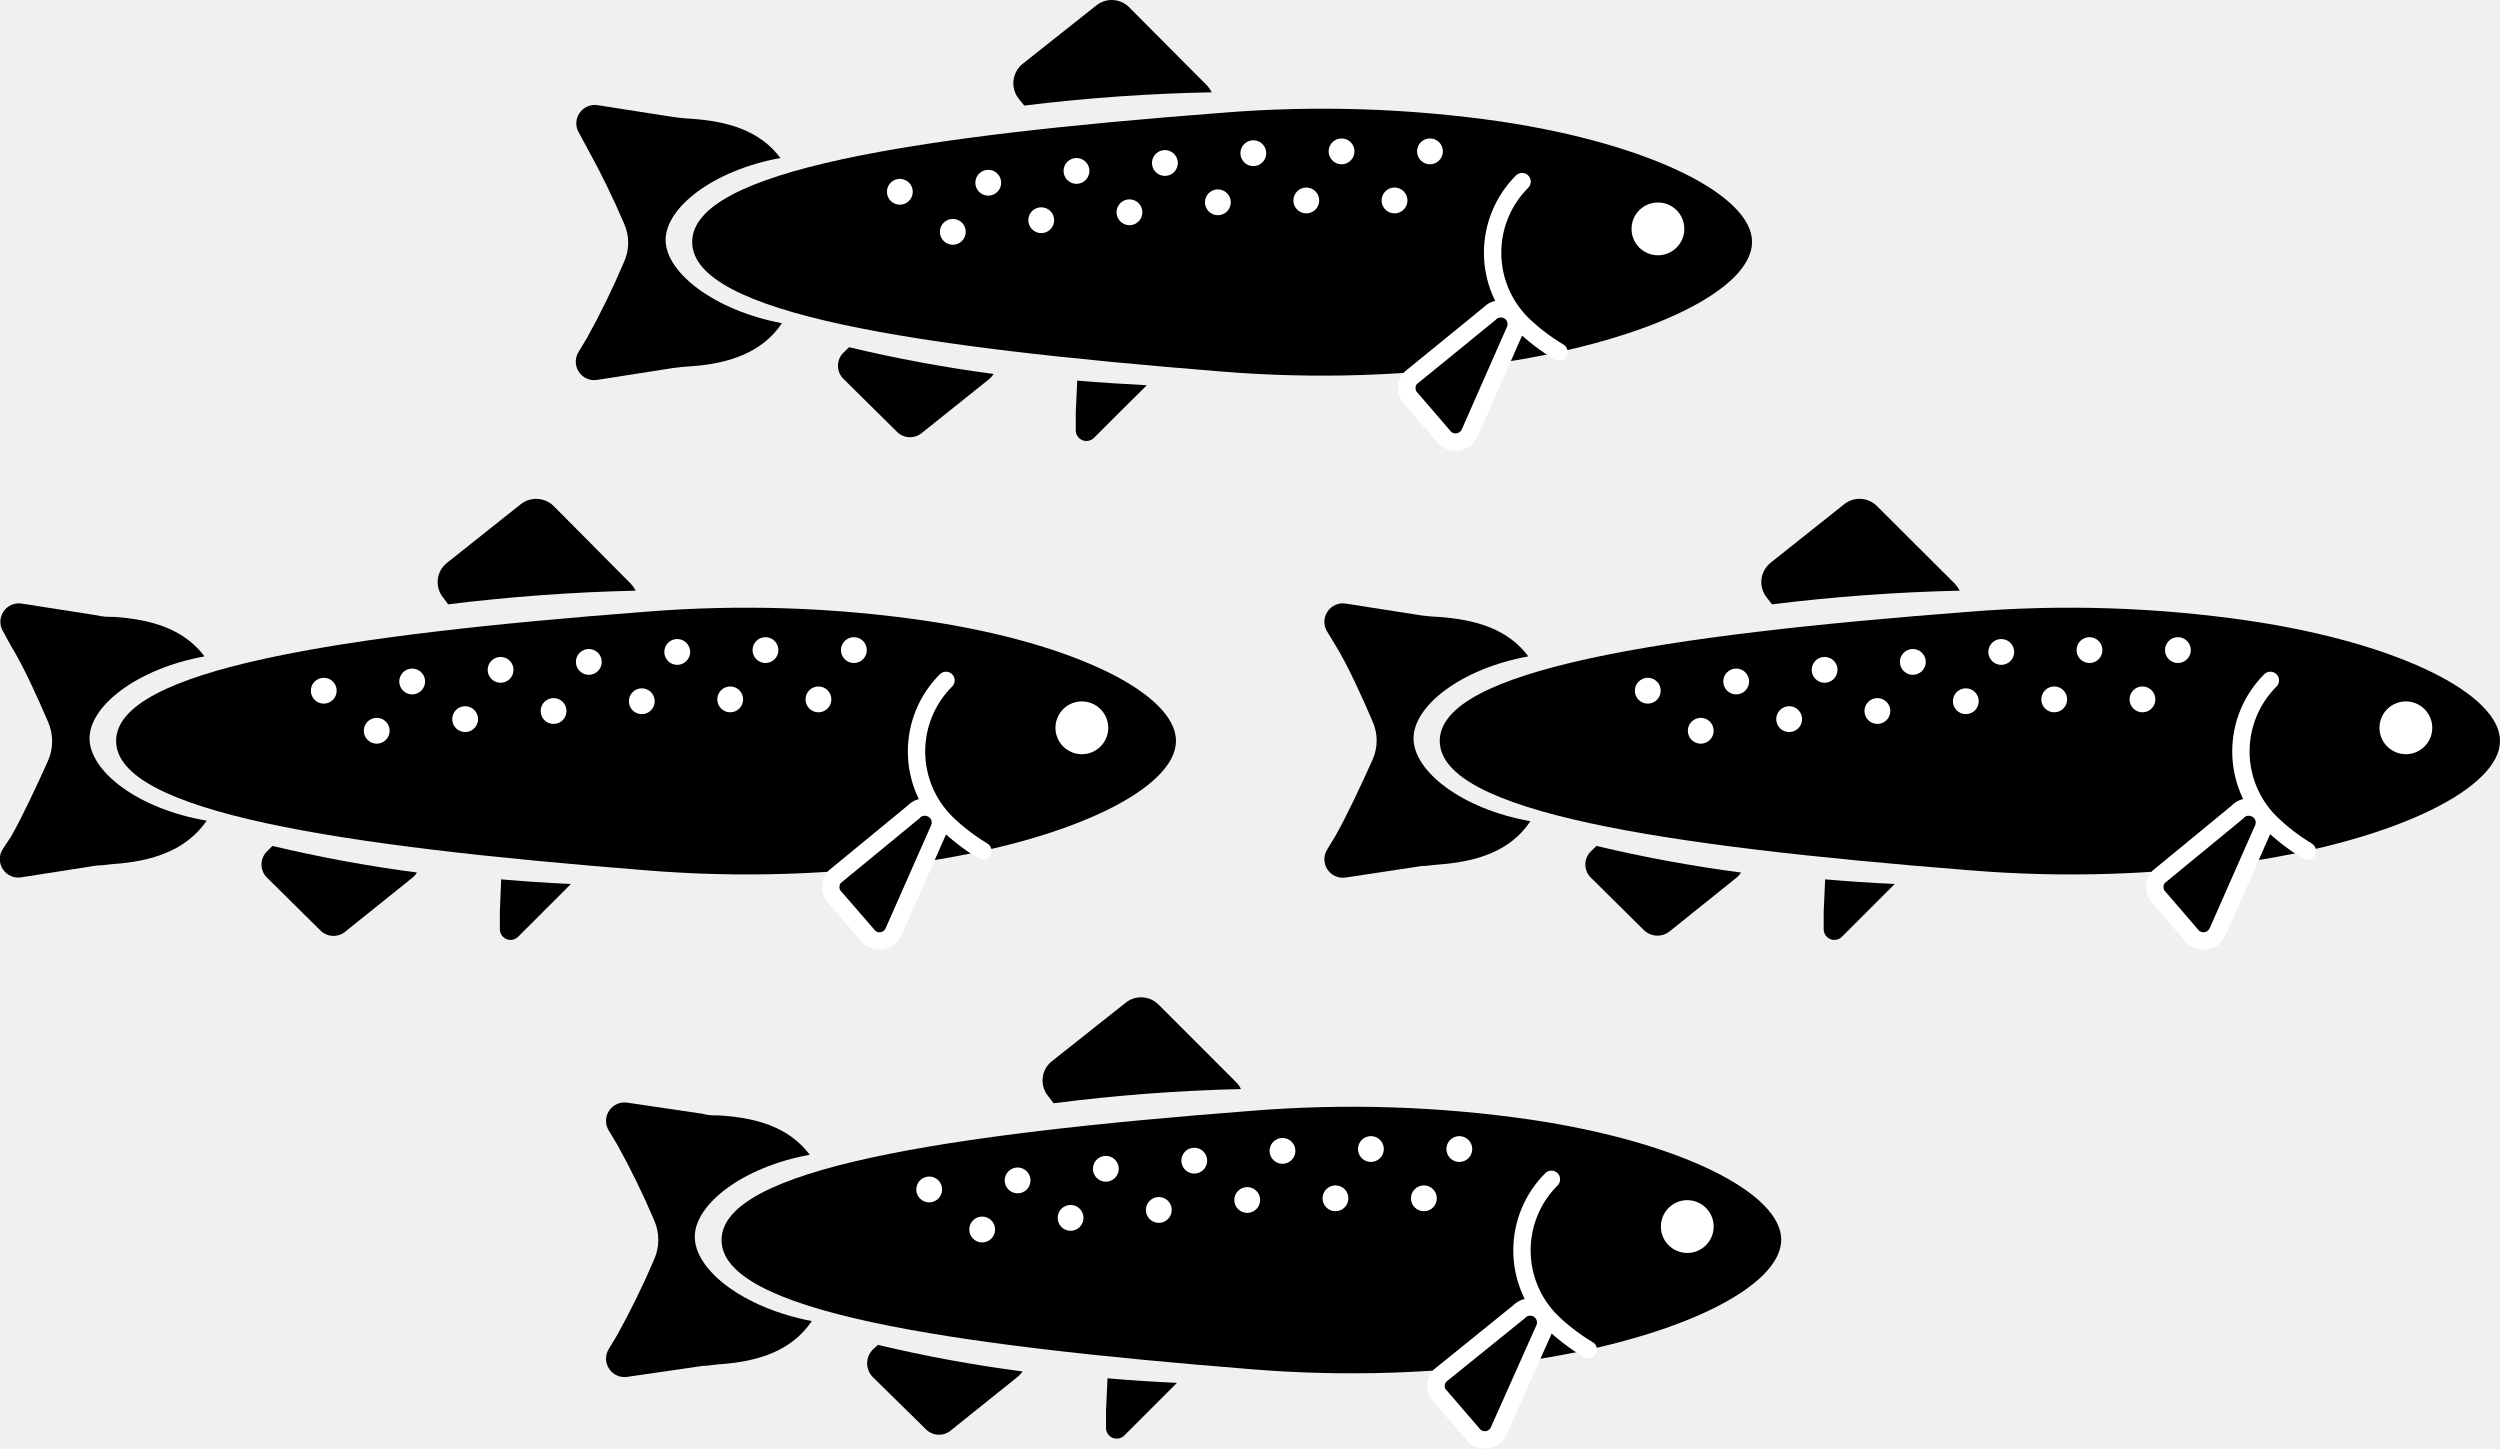
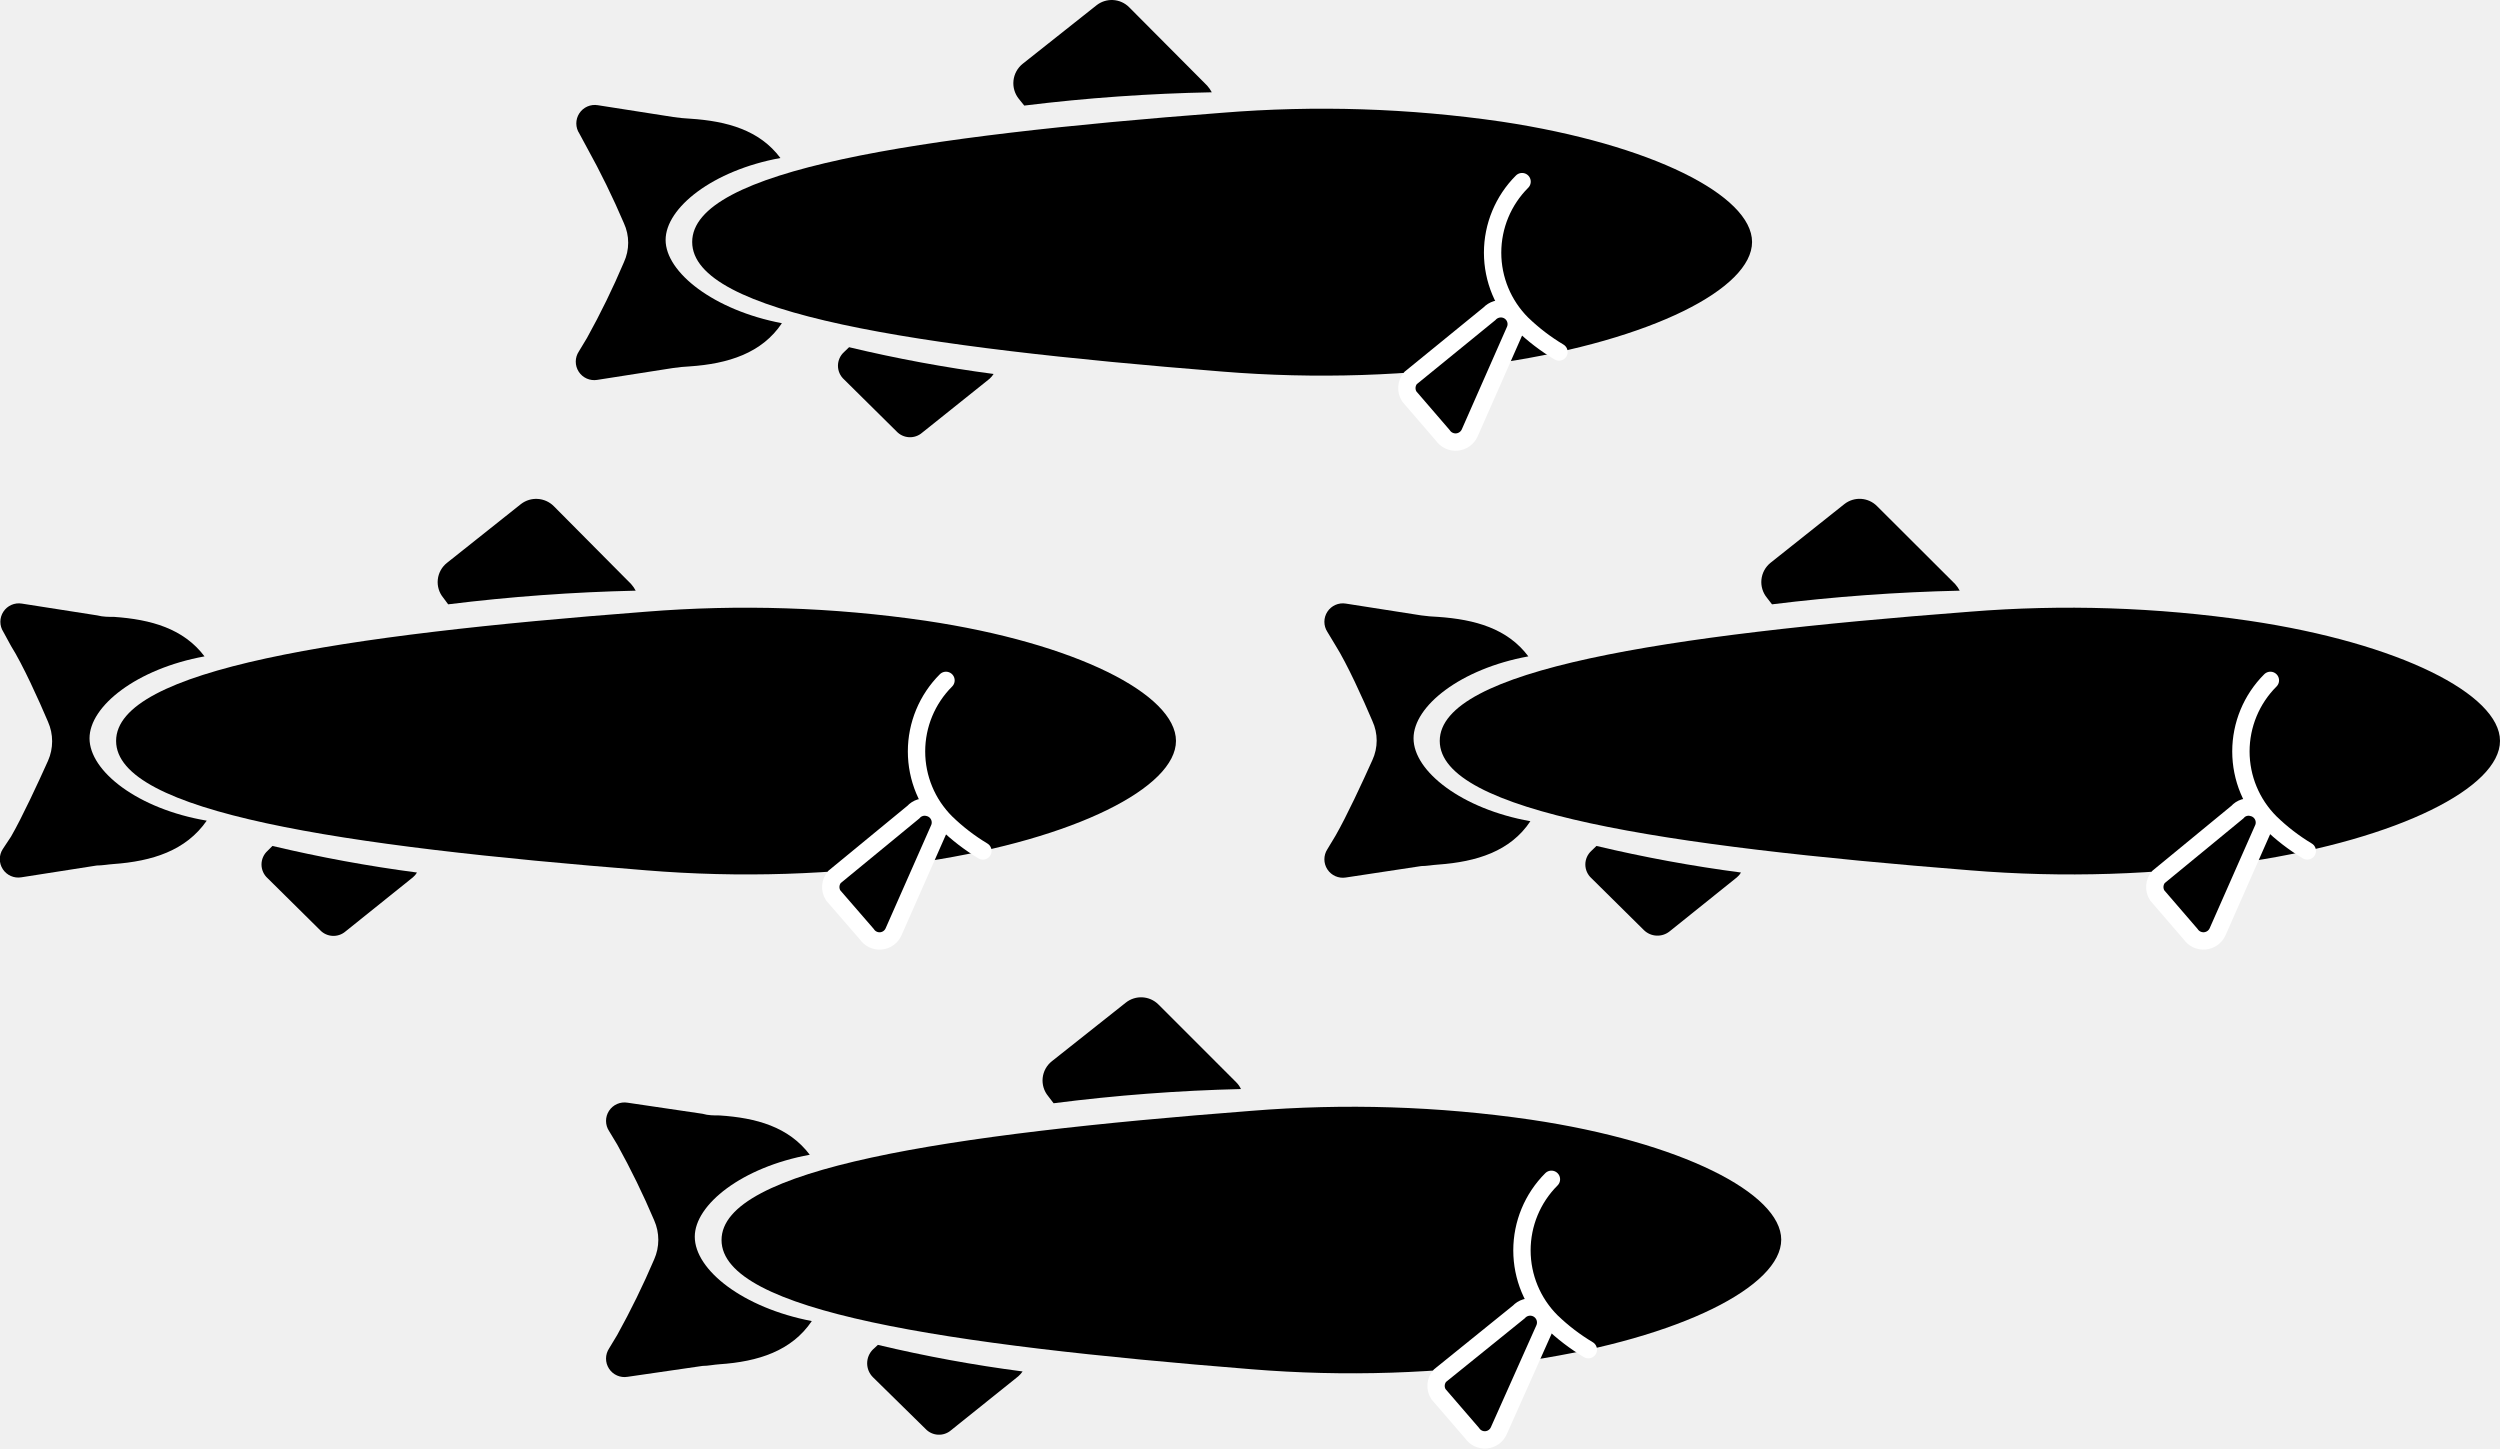
<svg xmlns="http://www.w3.org/2000/svg" id="salmonids" viewBox="0 0 135.44 78.47">
  <defs>
-     <style>.cls-1{fill:none;}.cls-1,.cls-2{stroke:#fff;stroke-linecap:round;stroke-miterlimit:10;stroke-width:0.94px;}.cls-3{fill:#fff;}</style>
+     <style>
+ 			.cls-1{fill:none;}
+ 			.cls-1,.cls-2{stroke:#fff;stroke-linecap:round;stroke-miterlimit:10;stroke-width:0.94px;}
+ 			.cls-3{fill:#fff;}
+ 
+ 			#salmonids:hover { fill:#46C9B3; transition: 0.3s ease; cursor: pointer;}
+ 
+ 			#salmonids_trout4_bottom_fin2, #salmonids_trout3_bottom_fin2, #salmonids_trout2_bottom_fin2, #salmonids_trout1_bottom_fin2, #salmonids_trout4_dots, #salmonids_trout3_dots, #salmonids_trout2_dots, #salmonids_trout1_dots { display:none; }
+ 
+ 				@media screen and (min-width: 150px) {
+ 				#salmonids_trout4_bottom_fin2, #salmonids_trout3_bottom_fin2, #salmonids_trout2_bottom_fin2, #salmonids_trout1_bottom_fin2, #salmonids_trout4_dots, #salmonids_trout3_dots, #salmonids_trout2_dots, #salmonids_trout1_dots { display:block; }
+ 				}
+ 
+ 		</style>
  </defs>
-   <g id="salmonids_trout4">
-     <path id="salmonids_trout4_top_fin" d="M57.08,59.77h0A98.19,98.19,0,0,1,67.23,59a1.23,1.23,0,0,0-.25-.36l-4.22-4.22a1.33,1.33,0,0,0-1.77-.1l-4,3.17a1.33,1.33,0,0,0-.2,1.9Z" />
-     <path id="salmonids_trout4_tail" d="M37.64,67c0-1.74,2.56-3.77,6.23-4.44-1.14-1.51-2.89-2-4.89-2.13-.31,0-.62,0-.92-.09L34,59.74a1,1,0,0,0-1,1.54l.44.73a43.46,43.46,0,0,1,2,4.1,2.61,2.61,0,0,1,0,2.12,44.49,44.49,0,0,1-2,4.09l-.44.73a1,1,0,0,0,1,1.54L38.06,74c.3,0,.61-.07.92-.09,2.09-.14,3.91-.72,5-2.34C40.27,70.86,37.64,68.81,37.64,67Z" />
-     <path id="salmonids_trout4_bottom_fin2" d="M60,74.67l-.08,1.75,0,.91a.58.58,0,0,0,1,.43l1.45-1.45,1.39-1.39C62.35,74.85,61.12,74.77,60,74.67Z" />
-     <path id="salmonids_trout4_bottom_fin1" d="M47.56,72.86h0A76.52,76.52,0,0,0,55.4,74.3a1.38,1.38,0,0,1-.23.26l-3.64,2.92a1,1,0,0,1-1.39-.07l-2.85-2.8a1.06,1.06,0,0,1,0-1.5Z" />
-     <path id="salmonids_trout4_body" d="M96.5,67.16c0,2.52-5.42,5.3-13.56,6.53a66.74,66.74,0,0,1-15.14.49c-16.61-1.33-28.71-3.14-28.71-7s12.1-5.72,28.71-7a67.36,67.36,0,0,1,15.14.48C91.08,61.87,96.5,64.65,96.5,67.16Z" />
-     <path id="salmonids_trout4_gills" class="cls-1" d="M86.05,73.12a11,11,0,0,1-2-1.53,5.44,5.44,0,0,1,0-7.7" />
-     <path id="salmonids_trout4_fin_side" class="cls-2" d="M83.66,72,81.2,77.51a.83.83,0,0,1-1.45.13l-1.82-2.11a.83.83,0,0,1,.08-1l4.27-3.45a.84.84,0,0,1,.81-.25h0A.84.84,0,0,1,83.66,72Z" />
-     <g id="salmonids_trout4_dots">
-       <circle id="dot" class="cls-3" cx="91.41" cy="66.45" r="1.43" />
-       <circle id="dot-2" data-name="dot" class="cls-3" cx="50.34" cy="64.44" r="0.7" />
-       <circle id="dot-3" data-name="dot" class="cls-3" cx="55.13" cy="63.95" r="0.7" />
-       <circle id="dot-4" data-name="dot" class="cls-3" cx="59.91" cy="63.32" r="0.7" />
-       <circle id="dot-5" data-name="dot" class="cls-3" cx="64.7" cy="62.88" r="0.7" />
-       <circle id="dot-6" data-name="dot" class="cls-3" cx="69.48" cy="62.35" r="0.7" />
-       <circle id="dot-7" data-name="dot" class="cls-3" cx="74.27" cy="62.25" r="0.7" />
-       <circle id="dot-8" data-name="dot" class="cls-3" cx="79.06" cy="62.25" r="0.7" />
-       <circle id="dot-9" data-name="dot" class="cls-3" cx="53.21" cy="66.61" r="0.7" />
-       <circle id="dot-10" data-name="dot" class="cls-3" cx="58" cy="65.98" r="0.7" />
-       <circle id="dot-11" data-name="dot" class="cls-3" cx="62.78" cy="65.55" r="0.7" />
-       <circle id="dot-12" data-name="dot" class="cls-3" cx="67.57" cy="65.01" r="0.7" />
-       <circle id="dot-13" data-name="dot" class="cls-3" cx="72.35" cy="64.92" r="0.7" />
-       <circle id="dot-14" data-name="dot" class="cls-3" cx="77.14" cy="64.92" r="0.7" />
+   <g id="salmonids">
+     <g id="salmonids_trout4">
+       <path id="salmonids_trout4_top_fin" d="     M57.08,59.77h0A98.19,98.19,0,0,1,67.23,59a1.23,1.23,0,0,0-.25-.36l-4.22-4.22a1.33,1.33,0,0,0-1.77-.1l-4,3.17a1.33,1.33,0,0,0-.2,1.9Z" />
+       <path id="salmonids_trout4_tail" d="     M37.64,67c0-1.74,2.56-3.77,6.23-4.44-1.14-1.51-2.89-2-4.89-2.13-.31,0-.62,0-.92-.09L34,59.74a1,1,0,0,0-1,1.54l.44.73a43.46,43.46,0,0,1,2,4.1,2.61,2.61,0,0,1,0,2.12,44.49,44.49,0,0,1-2,4.09l-.44.73a1,1,0,0,0,1,1.54L38.06,74c.3,0,.61-.07.92-.09,2.09-.14,3.91-.72,5-2.34C40.27,70.86,37.64,68.81,37.64,67Z" />
+       <path id="salmonids_trout4_bottom_fin2" d="     M60,74.67l-.08,1.75,0,.91a.58.58,0,0,0,1,.43l1.45-1.45,1.39-1.39C62.35,74.85,61.12,74.77,60,74.67Z" />
+       <path id="salmonids_trout4_bottom_fin1" d="     M47.56,72.86h0A76.52,76.52,0,0,0,55.4,74.3a1.38,1.38,0,0,1-.23.26l-3.64,2.92a1,1,0,0,1-1.39-.07l-2.85-2.8a1.06,1.06,0,0,1,0-1.5Z" />
+       <path id="salmonids_trout4_body" d="     M96.5,67.16c0,2.52-5.42,5.3-13.56,6.53a66.74,66.74,0,0,1-15.14.49c-16.61-1.33-28.71-3.14-28.71-7s12.1-5.72,28.71-7a67.36,67.36,0,0,1,15.14.48C91.08,61.87,96.5,64.65,96.5,67.16Z" />
+       <path id="salmonids_trout4_gills" class="cls-1" d="     M86.05,73.12a11,11,0,0,1-2-1.53,5.44,5.44,0,0,1,0-7.7" />
+       <path id="salmonids_trout4_fin_side" class="cls-2" d="     M83.66,72,81.2,77.51a.83.83,0,0,1-1.45.13l-1.82-2.11a.83.83,0,0,1,.08-1l4.27-3.45a.84.84,0,0,1,.81-.25h0A.84.84,0,0,1,83.66,72Z" />
+       <g id="salmonids_trout4_dots">
+         <circle id="dot" class="cls-3" cx="91.41" cy="66.45" r="1.43" />
+         <circle id="dot-2" data-name="dot" class="cls-3" cx="50.34" cy="64.44" r="0.7" />
+         <circle id="dot-3" data-name="dot" class="cls-3" cx="55.13" cy="63.95" r="0.7" />
+         <circle id="dot-4" data-name="dot" class="cls-3" cx="59.91" cy="63.32" r="0.7" />
+         <circle id="dot-5" data-name="dot" class="cls-3" cx="64.7" cy="62.88" r="0.7" />
+         <circle id="dot-6" data-name="dot" class="cls-3" cx="69.48" cy="62.35" r="0.7" />
+         <circle id="dot-7" data-name="dot" class="cls-3" cx="74.27" cy="62.25" r="0.7" />
+         <circle id="dot-8" data-name="dot" class="cls-3" cx="79.06" cy="62.25" r="0.7" />
+         <circle id="dot-9" data-name="dot" class="cls-3" cx="53.21" cy="66.61" r="0.7" />
+         <circle id="dot-10" data-name="dot" class="cls-3" cx="58" cy="65.98" r="0.7" />
+         <circle id="dot-11" data-name="dot" class="cls-3" cx="62.78" cy="65.55" r="0.7" />
+         <circle id="dot-12" data-name="dot" class="cls-3" cx="67.57" cy="65.01" r="0.7" />
+         <circle id="dot-13" data-name="dot" class="cls-3" cx="72.35" cy="64.92" r="0.7" />
+         <circle id="dot-14" data-name="dot" class="cls-3" cx="77.14" cy="64.92" r="0.7" />
+       </g>
    </g>
-   </g>
-   <g id="salmonids_trout3">
-     <path id="salmonids_trout3_top_fin" d="M96,32.74h0A101.24,101.24,0,0,1,106.17,32a1.78,1.78,0,0,0-.25-.36l-4.23-4.22a1.33,1.33,0,0,0-1.77-.11l-4,3.18a1.34,1.34,0,0,0-.19,1.9Z" />
-     <path id="salmonids_trout3_tail" d="M76.58,40c0-1.75,2.55-3.77,6.22-4.44-1.13-1.51-2.89-2-4.89-2.14a9,9,0,0,1-.91-.08l-4.09-.64a1,1,0,0,0-1,1.53l.44.73c.63,1,1.5,2.92,2,4.1a2.53,2.53,0,0,1,0,2.12c-.53,1.18-1.4,3.06-2,4.1l-.44.73a1,1,0,0,0,1,1.53L77,46.92c.3,0,.6-.06.91-.08,2.09-.15,3.92-.72,5-2.35C79.2,43.83,76.58,41.79,76.58,40Z" />
-     <path id="salmonids_trout3_bottom_fin2" d="M98.88,47.64l-.08,1.75,0,.92a.58.58,0,0,0,1,.43l1.45-1.45,1.4-1.4C101.29,47.83,100.05,47.74,98.88,47.64Z" />
-     <path id="salmonids_trout3_bottom_fin1" d="M86.49,45.83h0a77.5,77.5,0,0,0,7.83,1.44.92.92,0,0,1-.22.26l-3.65,2.93a1.05,1.05,0,0,1-1.39-.07l-2.84-2.81a1,1,0,0,1,0-1.49Z" />
-     <path id="salmonids_trout3_body" d="M135.44,40.14c0,2.51-5.42,5.29-13.57,6.53a66.76,66.76,0,0,1-15.14.48C90.12,45.83,78,44,78,40.14s12.1-5.73,28.71-7a67.3,67.3,0,0,1,15.14.49C130,34.84,135.44,37.62,135.44,40.14Z" />
-     <path id="salmonids_trout3_gills" class="cls-1" d="M125,46.1a11,11,0,0,1-2-1.54,5.44,5.44,0,0,1,0-7.7" />
-     <path id="salmonids_trout3_fin_side" class="cls-2" d="M122.59,44.93l-2.45,5.55a.84.84,0,0,1-1.46.13l-1.81-2.1a.84.84,0,0,1,.07-1L121.21,44a.8.8,0,0,1,.81-.25h0A.83.83,0,0,1,122.59,44.93Z" />
-     <g id="salmonids_trout3_dots">
-       <circle id="dot-15" data-name="dot" class="cls-3" cx="130.34" cy="39.43" r="1.43" />
-       <circle id="dot-16" data-name="dot" class="cls-3" cx="89.27" cy="37.42" r="0.7" />
-       <circle id="dot-17" data-name="dot" class="cls-3" cx="94.06" cy="36.92" r="0.7" />
-       <circle id="dot-18" data-name="dot" class="cls-3" cx="98.85" cy="36.29" r="0.7" />
-       <circle id="dot-19" data-name="dot" class="cls-3" cx="103.63" cy="35.86" r="0.7" />
-       <circle id="dot-20" data-name="dot" class="cls-3" cx="108.42" cy="35.32" r="0.7" />
-       <circle id="dot-21" data-name="dot" class="cls-3" cx="113.2" cy="35.22" r="0.7" />
-       <circle id="dot-22" data-name="dot" class="cls-3" cx="117.99" cy="35.22" r="0.7" />
-       <circle id="dot-23" data-name="dot" class="cls-3" cx="92.14" cy="39.59" r="0.7" />
-       <circle id="dot-24" data-name="dot" class="cls-3" cx="96.93" cy="38.96" r="0.7" />
-       <circle id="dot-25" data-name="dot" class="cls-3" cx="101.71" cy="38.52" r="0.7" />
-       <circle id="dot-26" data-name="dot" class="cls-3" cx="106.5" cy="37.99" r="0.7" />
-       <circle id="dot-27" data-name="dot" class="cls-3" cx="111.29" cy="37.89" r="0.7" />
-       <circle id="dot-28" data-name="dot" class="cls-3" cx="116.07" cy="37.89" r="0.7" />
+     <g id="salmonids_trout3">
+       <path id="salmonids_trout3_top_fin" d="     M96,32.74h0A101.24,101.24,0,0,1,106.17,32a1.78,1.78,0,0,0-.25-.36l-4.23-4.22a1.33,1.33,0,0,0-1.77-.11l-4,3.18a1.34,1.34,0,0,0-.19,1.9Z" />
+       <path id="salmonids_trout3_tail" d="     M76.58,40c0-1.75,2.55-3.77,6.22-4.44-1.13-1.51-2.89-2-4.89-2.14a9,9,0,0,1-.91-.08l-4.09-.64a1,1,0,0,0-1,1.53l.44.73c.63,1,1.5,2.92,2,4.1a2.53,2.53,0,0,1,0,2.12c-.53,1.18-1.4,3.06-2,4.1l-.44.73a1,1,0,0,0,1,1.53L77,46.92c.3,0,.6-.06.91-.08,2.09-.15,3.92-.72,5-2.35C79.2,43.83,76.58,41.79,76.58,40Z" />
+       <path id="salmonids_trout3_bottom_fin2" d="     M98.88,47.64l-.08,1.75,0,.92a.58.58,0,0,0,1,.43l1.45-1.45,1.4-1.4C101.29,47.83,100.05,47.74,98.88,47.64Z" />
+       <path id="salmonids_trout3_bottom_fin1" d="     M86.49,45.83h0a77.5,77.5,0,0,0,7.83,1.44.92.92,0,0,1-.22.26l-3.65,2.93a1.05,1.05,0,0,1-1.39-.07l-2.84-2.81a1,1,0,0,1,0-1.49Z" />
+       <path id="salmonids_trout3_body" d="     M135.44,40.14c0,2.51-5.42,5.29-13.57,6.53a66.76,66.76,0,0,1-15.14.48C90.12,45.83,78,44,78,40.14s12.1-5.73,28.71-7a67.3,67.3,0,0,1,15.14.49C130,34.84,135.44,37.62,135.44,40.14Z" />
+       <path id="salmonids_trout3_gills" class="cls-1" d="     M125,46.1a11,11,0,0,1-2-1.54,5.44,5.44,0,0,1,0-7.7" />
+       <path id="salmonids_trout3_fin_side" class="cls-2" d="     M122.59,44.93l-2.45,5.55a.84.84,0,0,1-1.46.13l-1.81-2.1a.84.84,0,0,1,.07-1L121.21,44a.8.8,0,0,1,.81-.25h0A.83.83,0,0,1,122.59,44.93Z" />
+       <g id="salmonids_trout3_dots">
+         <circle id="dot-15" data-name="dot" class="cls-3" cx="130.34" cy="39.43" r="1.43" />
+         <circle id="dot-16" data-name="dot" class="cls-3" cx="89.27" cy="37.42" r="0.7" />
+         <circle id="dot-17" data-name="dot" class="cls-3" cx="94.06" cy="36.92" r="0.7" />
+         <circle id="dot-18" data-name="dot" class="cls-3" cx="98.85" cy="36.29" r="0.7" />
+         <circle id="dot-19" data-name="dot" class="cls-3" cx="103.63" cy="35.86" r="0.7" />
+         <circle id="dot-20" data-name="dot" class="cls-3" cx="108.42" cy="35.32" r="0.7" />
+         <circle id="dot-21" data-name="dot" class="cls-3" cx="113.2" cy="35.22" r="0.7" />
+         <circle id="dot-22" data-name="dot" class="cls-3" cx="117.99" cy="35.22" r="0.7" />
+         <circle id="dot-23" data-name="dot" class="cls-3" cx="92.14" cy="39.59" r="0.7" />
+         <circle id="dot-24" data-name="dot" class="cls-3" cx="96.93" cy="38.96" r="0.7" />
+         <circle id="dot-25" data-name="dot" class="cls-3" cx="101.71" cy="38.52" r="0.7" />
+         <circle id="dot-26" data-name="dot" class="cls-3" cx="106.5" cy="37.99" r="0.7" />
+         <circle id="dot-27" data-name="dot" class="cls-3" cx="111.29" cy="37.89" r="0.7" />
+         <circle id="dot-28" data-name="dot" class="cls-3" cx="116.07" cy="37.89" r="0.7" />
+       </g>
    </g>
-   </g>
-   <g id="salmonids_trout2">
-     <path id="salmonids_trout2_top_fin" d="M24.28,32.74h0A101.24,101.24,0,0,1,34.44,32a1.78,1.78,0,0,0-.25-.36L30,27.42a1.35,1.35,0,0,0-1.78-.11l-4,3.18a1.33,1.33,0,0,0-.2,1.9Z" />
-     <path id="salmonids_trout2_tail" d="M4.85,40c0-1.75,2.56-3.77,6.23-4.44-1.14-1.51-2.9-2-4.9-2.14-.3,0-.61,0-.91-.08l-4.09-.64a1,1,0,0,0-1,1.53L.6,35c.63,1,1.5,2.92,2,4.1a2.61,2.61,0,0,1,0,2.12c-.53,1.18-1.4,3.06-2,4.1L.15,46a1,1,0,0,0,1,1.53l4.09-.64c.3,0,.61-.06.91-.08,2.09-.15,3.92-.72,5.05-2.35C7.48,43.83,4.85,41.79,4.85,40Z" />
-     <path id="salmonids_trout2_bottom_fin2" d="M27.15,47.64l-.07,1.75,0,.92a.58.58,0,0,0,1,.43l1.45-1.45,1.4-1.4C29.56,47.83,28.33,47.74,27.15,47.64Z" />
-     <path id="salmonids_trout2_bottom_fin1" d="M14.76,45.83h0a77.5,77.5,0,0,0,7.83,1.44.92.92,0,0,1-.22.26l-3.65,2.93a1,1,0,0,1-1.38-.07L14.5,47.58a1,1,0,0,1,0-1.49Z" />
-     <path id="salmonids_trout2_body" d="M63.71,40.14c0,2.51-5.42,5.29-13.56,6.53A66.87,66.87,0,0,1,35,47.15C18.39,45.83,6.29,44,6.29,40.14s12.1-5.73,28.71-7a67.42,67.42,0,0,1,15.15.49C58.29,34.84,63.71,37.62,63.71,40.14Z" />
-     <path id="salmonids_trout2_gills" class="cls-1" d="M53.25,46.1a11,11,0,0,1-2-1.54,5.44,5.44,0,0,1,0-7.7" />
-     <path id="salmonids_trout2_fin_side" class="cls-2" d="M50.86,44.93l-2.45,5.55a.83.83,0,0,1-1.45.13l-1.82-2.1a.84.84,0,0,1,.07-1L49.48,44a.82.82,0,0,1,.82-.25h0A.83.83,0,0,1,50.86,44.93Z" />
-     <g id="salmonids_trout2_dots">
-       <circle id="dot-29" data-name="dot" class="cls-3" cx="58.61" cy="39.43" r="1.43" />
-       <circle id="dot-30" data-name="dot" class="cls-3" cx="17.54" cy="37.42" r="0.7" />
-       <circle id="dot-31" data-name="dot" class="cls-3" cx="22.33" cy="36.92" r="0.7" />
-       <circle id="dot-32" data-name="dot" class="cls-3" cx="27.12" cy="36.29" r="0.7" />
-       <circle id="dot-33" data-name="dot" class="cls-3" cx="31.9" cy="35.86" r="0.7" />
-       <circle id="dot-34" data-name="dot" class="cls-3" cx="36.69" cy="35.32" r="0.7" />
-       <circle id="dot-35" data-name="dot" class="cls-3" cx="41.47" cy="35.22" r="0.7" />
-       <circle id="dot-36" data-name="dot" class="cls-3" cx="46.26" cy="35.22" r="0.7" />
-       <circle id="dot-37" data-name="dot" class="cls-3" cx="20.41" cy="39.59" r="0.7" />
-       <circle id="dot-38" data-name="dot" class="cls-3" cx="25.2" cy="38.96" r="0.7" />
-       <circle id="dot-39" data-name="dot" class="cls-3" cx="29.99" cy="38.52" r="0.7" />
-       <circle id="dot-40" data-name="dot" class="cls-3" cx="34.77" cy="37.99" r="0.7" />
-       <circle id="dot-41" data-name="dot" class="cls-3" cx="39.56" cy="37.89" r="0.7" />
-       <circle id="dot-42" data-name="dot" class="cls-3" cx="44.34" cy="37.89" r="0.7" />
+     <g id="salmonids_trout2">
+       <path id="salmonids_trout2_top_fin" d="     M24.28,32.74h0A101.24,101.24,0,0,1,34.44,32a1.78,1.78,0,0,0-.25-.36L30,27.42a1.35,1.35,0,0,0-1.78-.11l-4,3.18a1.33,1.33,0,0,0-.2,1.9Z" />
+       <path id="salmonids_trout2_tail" d="     M4.85,40c0-1.75,2.56-3.77,6.23-4.44-1.14-1.51-2.9-2-4.9-2.14-.3,0-.61,0-.91-.08l-4.09-.64a1,1,0,0,0-1,1.53L.6,35c.63,1,1.5,2.92,2,4.1a2.61,2.61,0,0,1,0,2.12c-.53,1.18-1.4,3.06-2,4.1L.15,46a1,1,0,0,0,1,1.53l4.09-.64c.3,0,.61-.06.91-.08,2.09-.15,3.92-.72,5.05-2.35C7.48,43.83,4.85,41.79,4.85,40Z" />
+       <path id="salmonids_trout2_bottom_fin2" d="     M27.15,47.64l-.07,1.75,0,.92a.58.58,0,0,0,1,.43l1.45-1.45,1.4-1.4C29.56,47.83,28.33,47.74,27.15,47.64Z" />
+       <path id="salmonids_trout2_bottom_fin1" d="     M14.76,45.83h0a77.5,77.5,0,0,0,7.83,1.44.92.92,0,0,1-.22.26l-3.65,2.93a1,1,0,0,1-1.38-.07L14.5,47.58a1,1,0,0,1,0-1.49Z" />
+       <path id="salmonids_trout2_body" d="     M63.71,40.14c0,2.51-5.42,5.29-13.56,6.53A66.87,66.87,0,0,1,35,47.15C18.39,45.83,6.29,44,6.29,40.14s12.1-5.73,28.71-7a67.42,67.42,0,0,1,15.15.49C58.29,34.84,63.71,37.62,63.71,40.14Z" />
+       <path id="salmonids_trout2_gills" class="cls-1" d="     M53.25,46.1a11,11,0,0,1-2-1.54,5.44,5.44,0,0,1,0-7.7" />
+       <path id="salmonids_trout2_fin_side" class="cls-2" d="     M50.86,44.93l-2.45,5.55a.83.83,0,0,1-1.45.13l-1.82-2.1a.84.84,0,0,1,.07-1L49.48,44a.82.82,0,0,1,.82-.25h0A.83.83,0,0,1,50.86,44.93Z" />
+       <g id="salmonids_trout2_dots">
+         <circle id="dot-29" data-name="dot" class="cls-3" cx="58.61" cy="39.43" r="1.43" />
+         <circle id="dot-30" data-name="dot" class="cls-3" cx="17.54" cy="37.42" r="0.7" />
+         <circle id="dot-31" data-name="dot" class="cls-3" cx="22.33" cy="36.92" r="0.7" />
+         <circle id="dot-32" data-name="dot" class="cls-3" cx="27.12" cy="36.29" r="0.7" />
+         <circle id="dot-33" data-name="dot" class="cls-3" cx="31.9" cy="35.86" r="0.7" />
+         <circle id="dot-34" data-name="dot" class="cls-3" cx="36.69" cy="35.32" r="0.7" />
+         <circle id="dot-35" data-name="dot" class="cls-3" cx="41.47" cy="35.22" r="0.7" />
+         <circle id="dot-36" data-name="dot" class="cls-3" cx="46.26" cy="35.22" r="0.7" />
+         <circle id="dot-37" data-name="dot" class="cls-3" cx="20.41" cy="39.59" r="0.7" />
+         <circle id="dot-38" data-name="dot" class="cls-3" cx="25.2" cy="38.96" r="0.7" />
+         <circle id="dot-39" data-name="dot" class="cls-3" cx="29.99" cy="38.52" r="0.7" />
+         <circle id="dot-40" data-name="dot" class="cls-3" cx="34.77" cy="37.99" r="0.7" />
+         <circle id="dot-41" data-name="dot" class="cls-3" cx="39.56" cy="37.89" r="0.7" />
+         <circle id="dot-42" data-name="dot" class="cls-3" cx="44.34" cy="37.89" r="0.7" />
+       </g>
    </g>
-   </g>
-   <g id="salmonids_trout1">
-     <path id="salmonids_trout1_top_fin" d="M55.49,5.72h0A98.38,98.38,0,0,1,65.65,5a1.78,1.78,0,0,0-.25-.36L61.17.39A1.33,1.33,0,0,0,59.4.29l-4,3.17a1.35,1.35,0,0,0-.2,1.9Z" />
-     <path id="salmonids_trout1_tail" d="M36.06,13c0-1.74,2.55-3.77,6.22-4.44-1.13-1.51-2.89-2-4.89-2.13a9,9,0,0,1-.91-.09l-4.09-.64a1,1,0,0,0-1,1.54L31.8,8a44.49,44.49,0,0,1,2,4.09,2.53,2.53,0,0,1,0,2.12,43.46,43.46,0,0,1-2,4.1l-.44.73a1,1,0,0,0,1,1.54l4.09-.64a9,9,0,0,1,.91-.09c2.09-.14,3.92-.72,5-2.34C38.68,16.81,36.06,14.76,36.06,13Z" />
-     <path id="salmonids_trout1_bottom_fin2" d="M58.36,20.62l-.08,1.75,0,.91a.58.58,0,0,0,1,.43l1.45-1.45,1.4-1.39C60.77,20.8,59.53,20.72,58.36,20.62Z" />
-     <path id="salmonids_trout1_bottom_fin1" d="M46,18.81h0a77,77,0,0,0,7.83,1.45,1.32,1.32,0,0,1-.22.26l-3.65,2.92a1,1,0,0,1-1.39-.07l-2.84-2.81a1,1,0,0,1,0-1.49Z" />
-     <path id="salmonids_trout1_body" d="M94.92,13.11c0,2.52-5.42,5.3-13.57,6.53a66.72,66.72,0,0,1-15.14.49C49.6,18.8,37.5,17,37.5,13.11s12.1-5.73,28.71-7a67.34,67.34,0,0,1,15.14.48C89.5,7.82,94.92,10.6,94.92,13.11Z" />
-     <path id="salmonids_trout1_gills" class="cls-1" d="M84.46,19.07a11,11,0,0,1-2-1.53,5.44,5.44,0,0,1,0-7.7" />
-     <path id="salmonids_trout1_fin_side" class="cls-2" d="M82.07,17.9l-2.45,5.56a.84.84,0,0,1-1.46.12l-1.81-2.1a.84.84,0,0,1,.07-1L80.69,17a.85.85,0,0,1,.81-.25h0A.83.83,0,0,1,82.07,17.9Z" />
-     <g id="salmonids_trout1_dots">
-       <circle id="dot-43" data-name="dot" class="cls-3" cx="89.82" cy="12.4" r="1.43" />
-       <circle id="dot-44" data-name="dot" class="cls-3" cx="48.75" cy="10.39" r="0.7" />
-       <circle id="dot-45" data-name="dot" class="cls-3" cx="53.54" cy="9.9" r="0.7" />
-       <circle id="dot-46" data-name="dot" class="cls-3" cx="58.32" cy="9.26" r="0.7" />
-       <circle id="dot-47" data-name="dot" class="cls-3" cx="63.11" cy="8.83" r="0.7" />
-       <circle id="dot-48" data-name="dot" class="cls-3" cx="67.9" cy="8.3" r="0.7" />
-       <circle id="dot-49" data-name="dot" class="cls-3" cx="72.68" cy="8.2" r="0.7" />
-       <circle id="dot-50" data-name="dot" class="cls-3" cx="77.47" cy="8.2" r="0.7" />
-       <circle id="dot-51" data-name="dot" class="cls-3" cx="51.62" cy="12.56" r="0.7" />
-       <circle id="dot-52" data-name="dot" class="cls-3" cx="56.41" cy="11.93" r="0.7" />
-       <circle id="dot-53" data-name="dot" class="cls-3" cx="61.19" cy="11.5" r="0.7" />
-       <circle id="dot-54" data-name="dot" class="cls-3" cx="65.98" cy="10.96" r="0.7" />
-       <circle id="dot-55" data-name="dot" class="cls-3" cx="70.77" cy="10.86" r="0.7" />
-       <circle id="dot-56" data-name="dot" class="cls-3" cx="75.55" cy="10.86" r="0.7" />
+     <g id="salmonids_trout1">
+       <path id="salmonids_trout1_top_fin" d="     M55.49,5.72h0A98.38,98.38,0,0,1,65.65,5a1.78,1.78,0,0,0-.25-.36L61.17.39A1.33,1.33,0,0,0,59.4.29l-4,3.17a1.35,1.35,0,0,0-.2,1.9Z" />
+       <path id="salmonids_trout1_tail" d="     M36.06,13c0-1.74,2.55-3.77,6.22-4.44-1.13-1.51-2.89-2-4.89-2.13a9,9,0,0,1-.91-.09l-4.09-.64a1,1,0,0,0-1,1.54L31.8,8a44.49,44.49,0,0,1,2,4.09,2.53,2.53,0,0,1,0,2.12,43.46,43.46,0,0,1-2,4.1l-.44.73a1,1,0,0,0,1,1.54l4.09-.64a9,9,0,0,1,.91-.09c2.09-.14,3.92-.72,5-2.34C38.68,16.81,36.06,14.76,36.06,13Z" />
+       <path id="salmonids_trout1_bottom_fin2" d="     M58.36,20.62l-.08,1.75,0,.91a.58.58,0,0,0,1,.43l1.45-1.45,1.4-1.39C60.77,20.8,59.53,20.72,58.36,20.62Z" />
+       <path id="salmonids_trout1_bottom_fin1" d="     M46,18.81h0a77,77,0,0,0,7.83,1.45,1.32,1.32,0,0,1-.22.26l-3.65,2.92a1,1,0,0,1-1.39-.07l-2.84-2.81a1,1,0,0,1,0-1.49Z" />
+       <path id="salmonids_trout1_body" d="     M94.92,13.11c0,2.52-5.42,5.3-13.57,6.53a66.72,66.72,0,0,1-15.14.49C49.6,18.8,37.5,17,37.5,13.11s12.1-5.73,28.71-7a67.34,67.34,0,0,1,15.14.48C89.5,7.82,94.92,10.6,94.92,13.11Z" />
+       <path id="salmonids_trout1_gills" class="cls-1" d="M84.46,19.07a11,11,0,0,1-2-1.53,5.44,5.44,0,0,1,0-7.7" />
+       <path id="salmonids_trout1_fin_side" class="cls-2" d="     M82.07,17.9l-2.45,5.56a.84.84,0,0,1-1.46.12l-1.81-2.1a.84.84,0,0,1,.07-1L80.69,17a.85.85,0,0,1,.81-.25h0A.83.83,0,0,1,82.07,17.9Z" />
+       <g id="salmonids_trout1_dots">
+         <circle id="dot-43" data-name="dot" class="cls-3" cx="89.82" cy="12.4" r="1.43" />
+         <circle id="dot-44" data-name="dot" class="cls-3" cx="48.75" cy="10.39" r="0.7" />
+         <circle id="dot-45" data-name="dot" class="cls-3" cx="53.54" cy="9.9" r="0.7" />
+         <circle id="dot-46" data-name="dot" class="cls-3" cx="58.32" cy="9.26" r="0.7" />
+         <circle id="dot-47" data-name="dot" class="cls-3" cx="63.11" cy="8.83" r="0.7" />
+         <circle id="dot-48" data-name="dot" class="cls-3" cx="67.9" cy="8.3" r="0.7" />
+         <circle id="dot-49" data-name="dot" class="cls-3" cx="72.68" cy="8.2" r="0.7" />
+         <circle id="dot-50" data-name="dot" class="cls-3" cx="77.47" cy="8.2" r="0.7" />
+         <circle id="dot-51" data-name="dot" class="cls-3" cx="51.62" cy="12.56" r="0.7" />
+         <circle id="dot-52" data-name="dot" class="cls-3" cx="56.41" cy="11.93" r="0.7" />
+         <circle id="dot-53" data-name="dot" class="cls-3" cx="61.19" cy="11.5" r="0.7" />
+         <circle id="dot-54" data-name="dot" class="cls-3" cx="65.98" cy="10.96" r="0.7" />
+         <circle id="dot-55" data-name="dot" class="cls-3" cx="70.77" cy="10.86" r="0.7" />
+         <circle id="dot-56" data-name="dot" class="cls-3" cx="75.55" cy="10.86" r="0.7" />
+       </g>
    </g>
  </g>
</svg>
